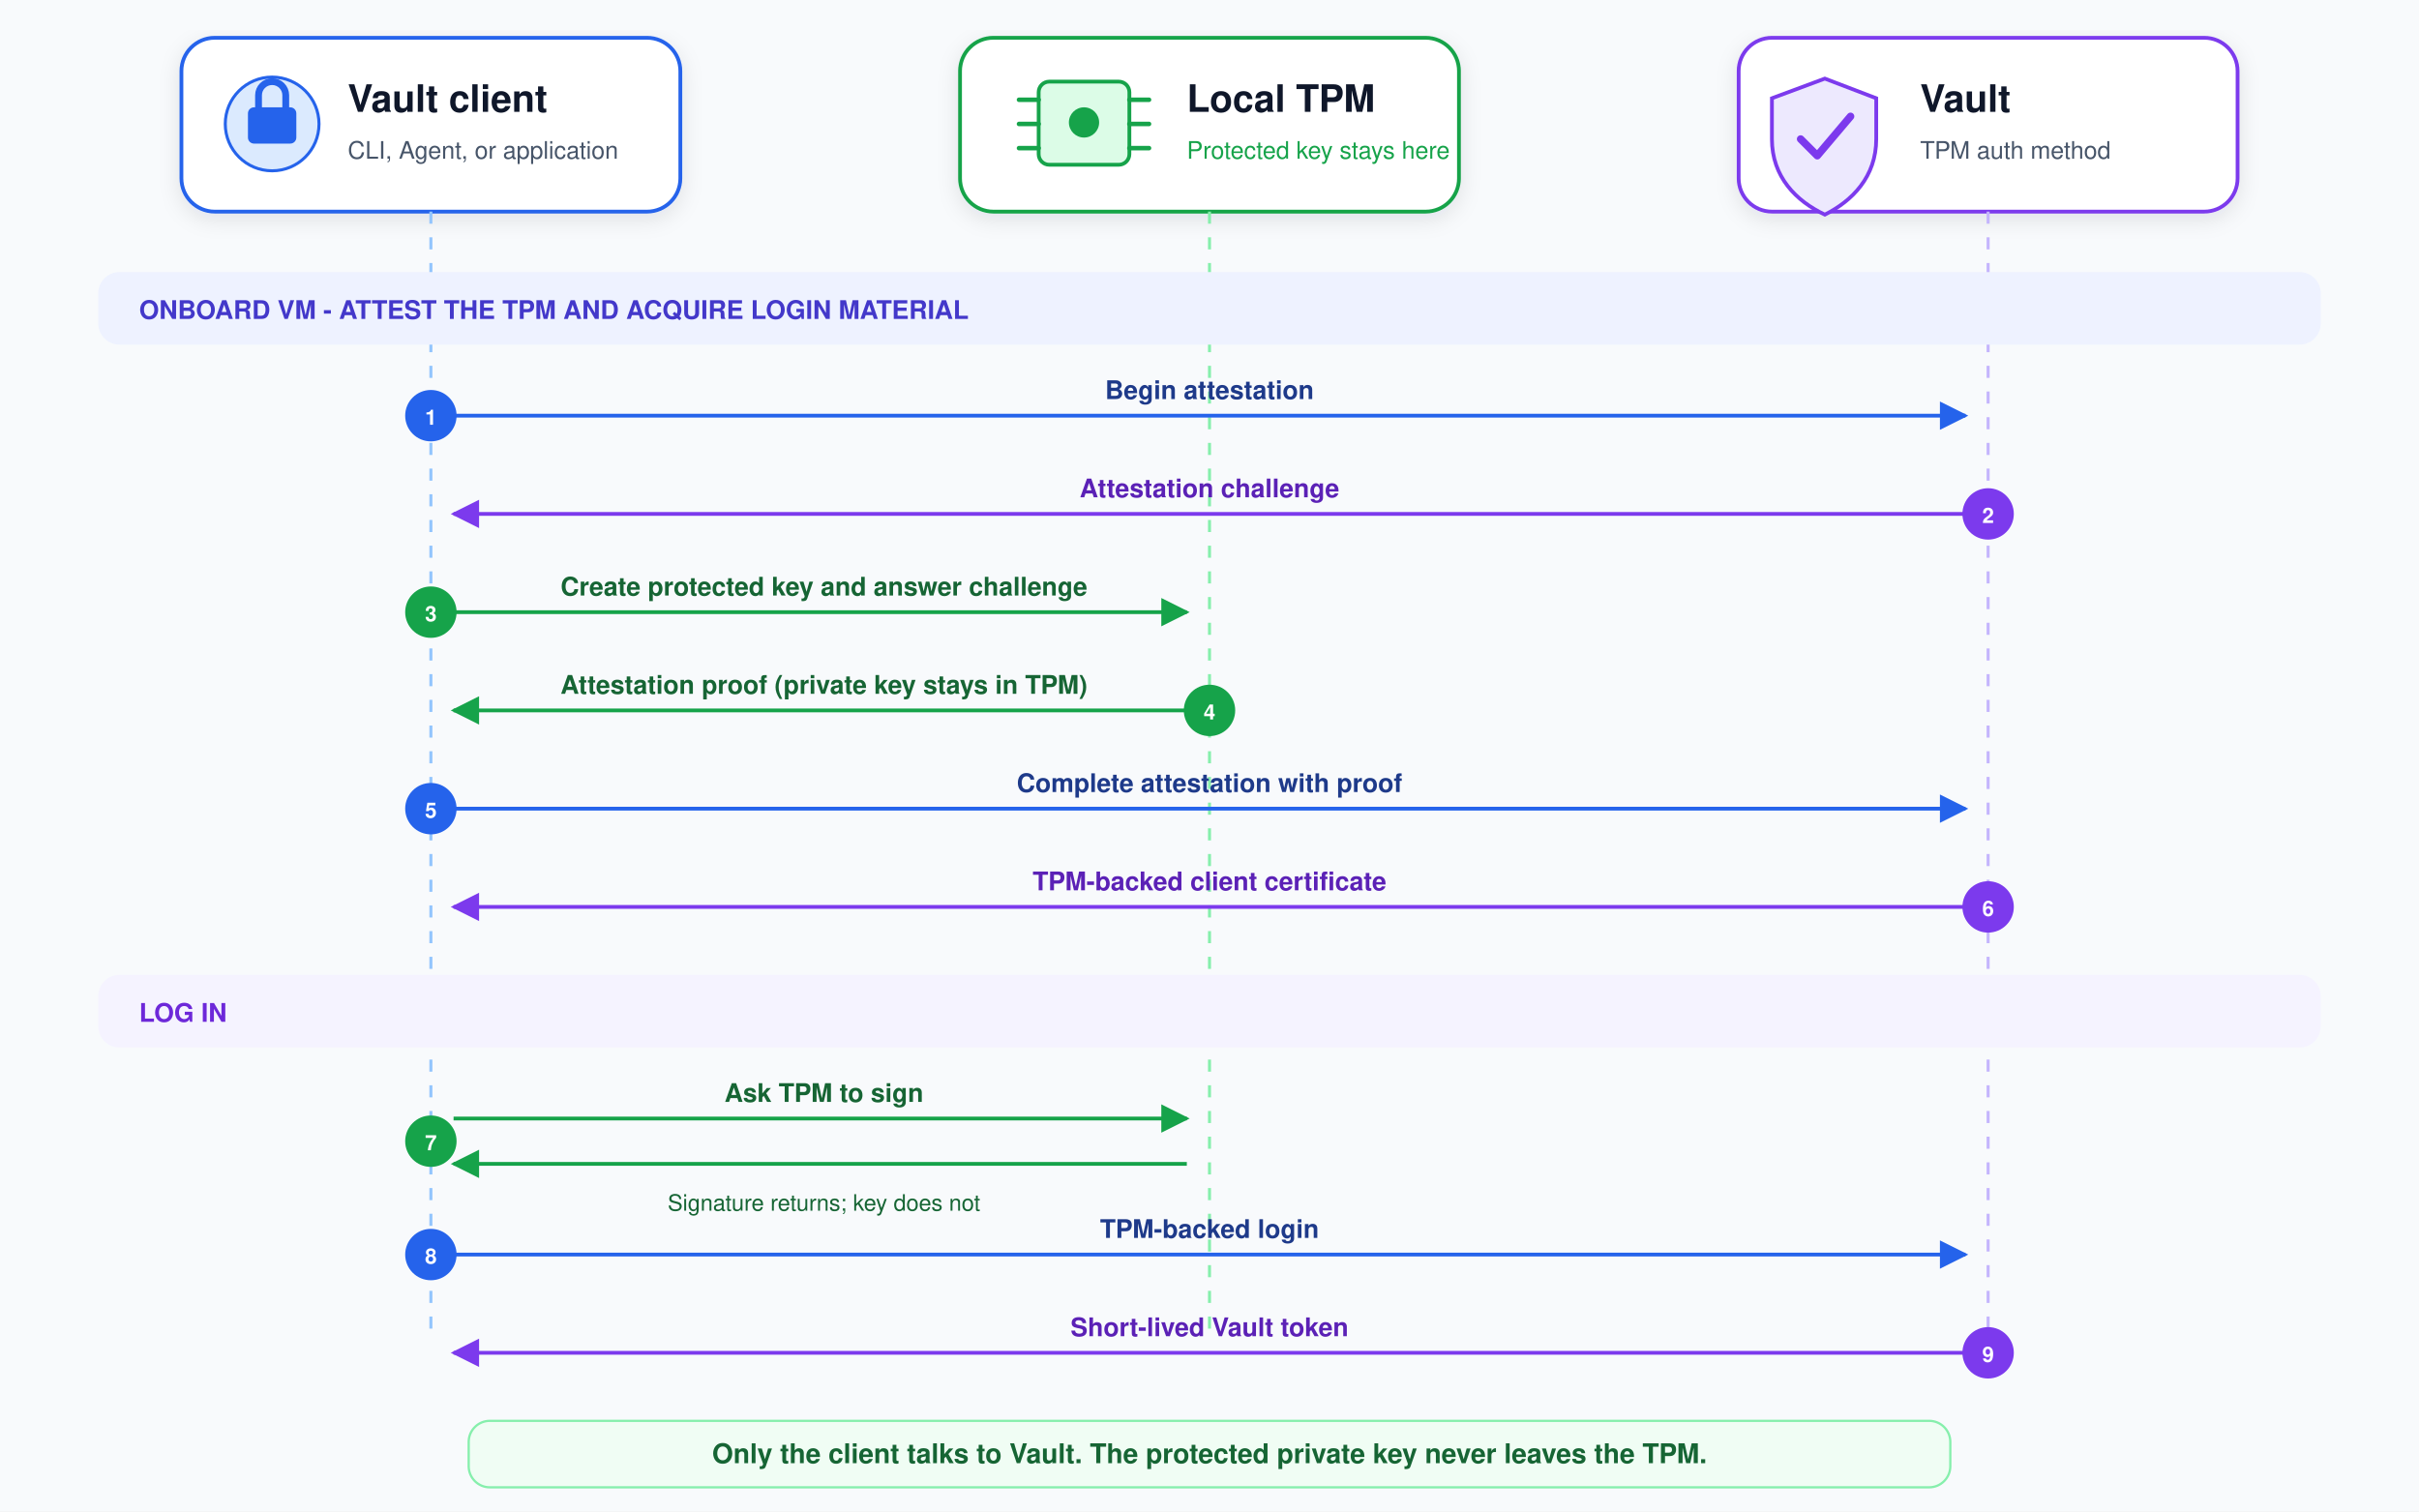
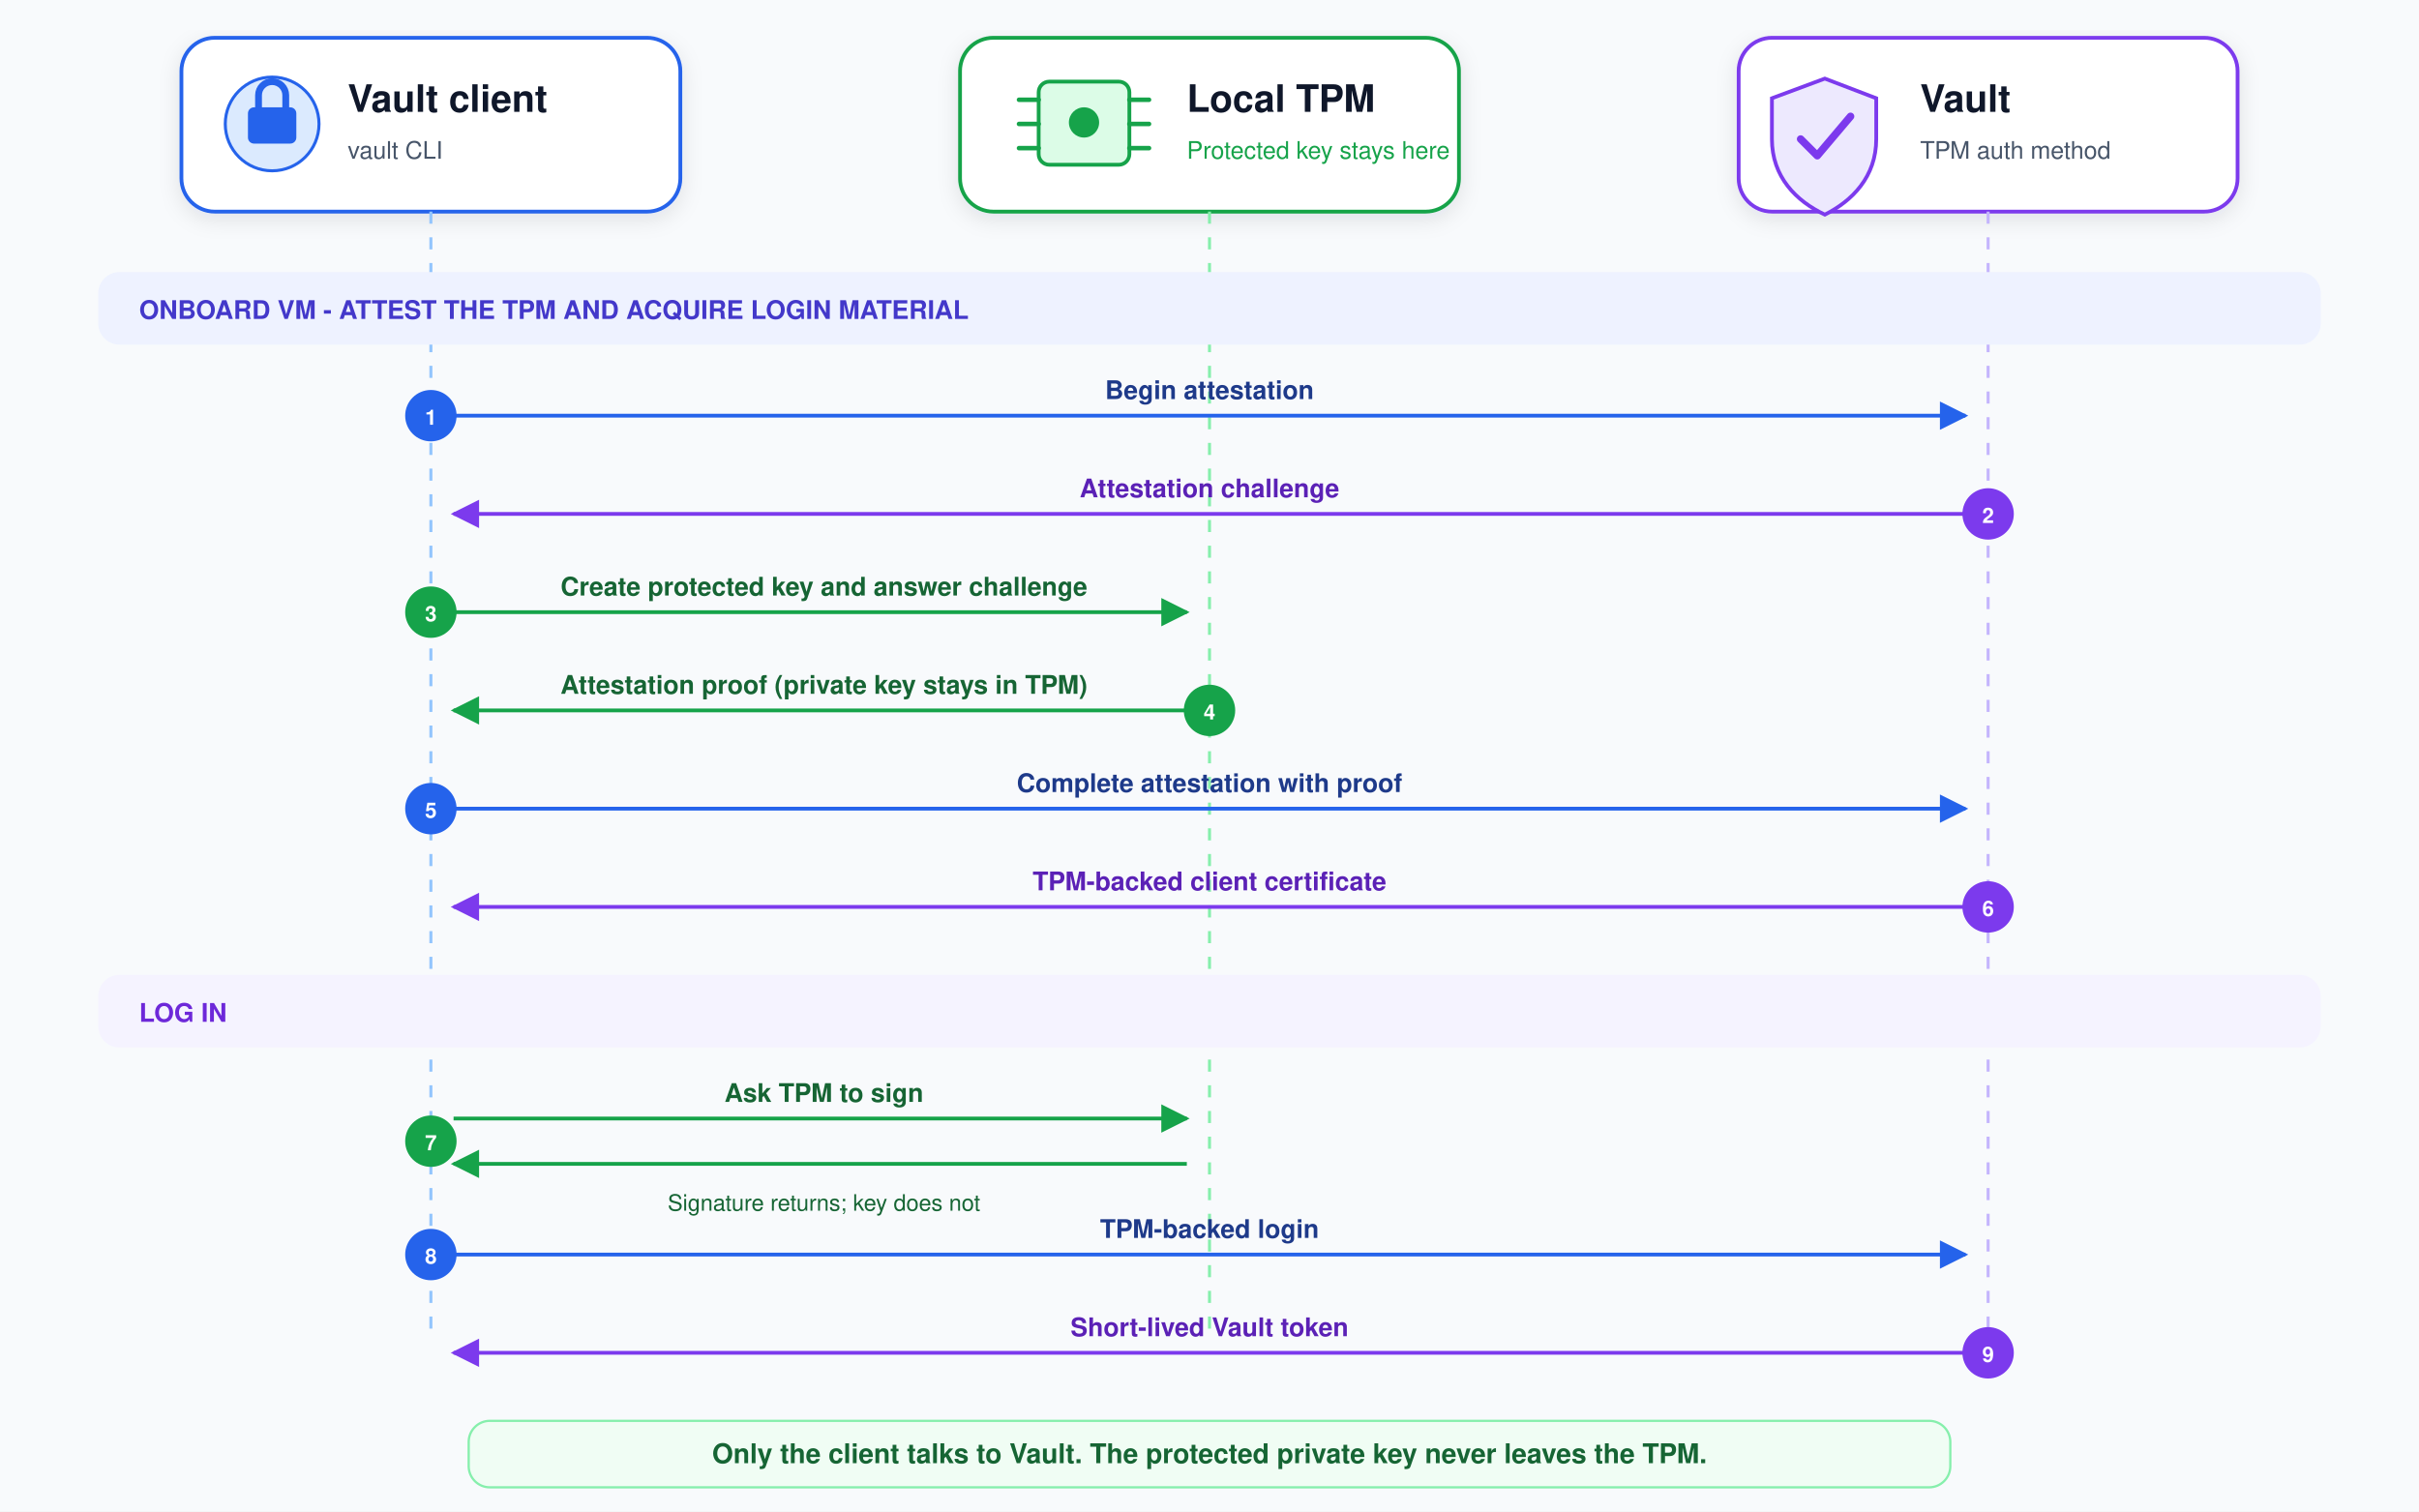
<svg xmlns="http://www.w3.org/2000/svg" width="1600" height="1000" viewBox="0 120 1600 1000" role="img" aria-labelledby="title desc" font-family="'Helvetica Neue', Helvetica, Arial, 'DejaVu Sans', sans-serif">
  <defs>
    <filter id="shadow" x="-8%" y="-8%" width="116%" height="124%">
      <feDropShadow dx="0" dy="4" stdDeviation="7" flood-color="#0F172A" flood-opacity="0.10" />
    </filter>
    <marker id="arrow-blue" viewBox="0 0 12 12" refX="10" refY="6" markerWidth="9" markerHeight="9" orient="auto">
      <path d="M1 1L11 6L1 11z" fill="#2563EB" />
    </marker>
    <marker id="arrow-green" viewBox="0 0 12 12" refX="10" refY="6" markerWidth="9" markerHeight="9" orient="auto">
      <path d="M1 1L11 6L1 11z" fill="#16A34A" />
    </marker>
    <marker id="arrow-purple" viewBox="0 0 12 12" refX="10" refY="6" markerWidth="9" markerHeight="9" orient="auto">
      <path d="M1 1L11 6L1 11z" fill="#7C3AED" />
    </marker>
  </defs>
  <rect width="1600" height="1120" fill="#F8FAFC" />
  <rect x="120" y="145" width="330" height="115" rx="22" fill="#FFFFFF" stroke="#2563EB" stroke-width="2.5" filter="url(#shadow)" />
  <circle cx="180" cy="202" r="31" fill="#DBEAFE" stroke="#2563EB" stroke-width="2" />
  <rect x="164" y="191" width="32" height="24" rx="4" fill="#2563EB" />
  <path d="M171 191v-8a9 9 0 0 1 18 0v8" fill="none" stroke="#2563EB" stroke-width="4.5" stroke-linecap="round" />
  <text x="230" y="194" font-size="25" font-weight="700" fill="#0F172A">Vault client</text>
-   <text x="230" y="225" font-size="16" fill="#475569">CLI, Agent, or application</text>
+   <text x="230" y="225" font-size="16" fill="#475569">vault CLI</text>
  <rect x="635" y="145" width="330" height="115" rx="22" fill="#FFFFFF" stroke="#16A34A" stroke-width="2.5" filter="url(#shadow)" />
  <rect x="687" y="174" width="60" height="55" rx="7" fill="#DCFCE7" stroke="#16A34A" stroke-width="2.5" />
  <path d="M674 186h13M674 202h13M674 218h13M747 186h13M747 202h13M747 218h13" stroke="#16A34A" stroke-width="3" stroke-linecap="round" />
  <circle cx="717" cy="201" r="10" fill="#16A34A" />
  <text x="785" y="194" font-size="25" font-weight="700" fill="#0F172A">Local TPM</text>
  <text x="785" y="225" font-size="16" fill="#16A34A">Protected key stays here</text>
  <rect x="1150" y="145" width="330" height="115" rx="22" fill="#FFFFFF" stroke="#7C3AED" stroke-width="2.5" filter="url(#shadow)" />
  <path d="M1207 172l34 13v27c0 25-16 41-34 50-19-9-35-25-35-50v-27z" fill="#EDE9FE" stroke="#7C3AED" stroke-width="2.5" />
  <path d="M1191 212l11 11 22-26" fill="none" stroke="#7C3AED" stroke-width="5" stroke-linecap="round" stroke-linejoin="round" />
  <text x="1270" y="194" font-size="25" font-weight="700" fill="#0F172A">Vault</text>
  <text x="1270" y="225" font-size="16" fill="#475569">TPM auth method</text>
  <path d="M285 260V1000" stroke="#93C5FD" stroke-width="2" stroke-dasharray="8 9" />
  <path d="M800 260V1000" stroke="#86EFAC" stroke-width="2" stroke-dasharray="8 9" />
  <path d="M1315 260V1000" stroke="#C4B5FD" stroke-width="2" stroke-dasharray="8 9" />
  <rect x="65" y="300" width="1470" height="48" rx="14" fill="#EEF2FF" />
  <text x="92" y="331" font-size="17" font-weight="700" fill="#4338CA">ONBOARD VM - ATTEST THE TPM AND ACQUIRE LOGIN MATERIAL</text>
  <path d="M300 395H1300" stroke="#2563EB" stroke-width="2.5" marker-end="url(#arrow-blue)" />
  <circle cx="285" cy="395" r="17" fill="#2563EB" />
  <text x="285" y="401" font-size="14" font-weight="700" text-anchor="middle" fill="#FFFFFF">1</text>
  <text x="800" y="384" font-size="17" font-weight="700" text-anchor="middle" fill="#1E3A8A">Begin attestation</text>
  <path d="M1300 460H300" stroke="#7C3AED" stroke-width="2.5" marker-end="url(#arrow-purple)" />
  <circle cx="1315" cy="460" r="17" fill="#7C3AED" />
  <text x="1315" y="466" font-size="14" font-weight="700" text-anchor="middle" fill="#FFFFFF">2</text>
  <text x="800" y="449" font-size="17" font-weight="700" text-anchor="middle" fill="#5B21B6">Attestation challenge</text>
  <path d="M300 525H785" stroke="#16A34A" stroke-width="2.5" marker-end="url(#arrow-green)" />
  <circle cx="285" cy="525" r="17" fill="#16A34A" />
  <text x="285" y="531" font-size="14" font-weight="700" text-anchor="middle" fill="#FFFFFF">3</text>
  <text x="545" y="514" font-size="17" font-weight="700" text-anchor="middle" fill="#166534">Create protected key and answer challenge</text>
  <path d="M785 590H300" stroke="#16A34A" stroke-width="2.5" marker-end="url(#arrow-green)" />
  <circle cx="800" cy="590" r="17" fill="#16A34A" />
  <text x="800" y="596" font-size="14" font-weight="700" text-anchor="middle" fill="#FFFFFF">4</text>
  <text x="545" y="579" font-size="17" font-weight="700" text-anchor="middle" fill="#166534">Attestation proof (private key stays in TPM)</text>
  <path d="M300 655H1300" stroke="#2563EB" stroke-width="2.5" marker-end="url(#arrow-blue)" />
  <circle cx="285" cy="655" r="17" fill="#2563EB" />
  <text x="285" y="661" font-size="14" font-weight="700" text-anchor="middle" fill="#FFFFFF">5</text>
  <text x="800" y="644" font-size="17" font-weight="700" text-anchor="middle" fill="#1E3A8A">Complete attestation with proof</text>
  <path d="M1300 720H300" stroke="#7C3AED" stroke-width="2.5" marker-end="url(#arrow-purple)" />
  <circle cx="1315" cy="720" r="17" fill="#7C3AED" />
  <text x="1315" y="726" font-size="14" font-weight="700" text-anchor="middle" fill="#FFFFFF">6</text>
  <text x="800" y="709" font-size="17" font-weight="700" text-anchor="middle" fill="#5B21B6">TPM-backed client certificate</text>
  <rect x="65" y="765" width="1470" height="48" rx="14" fill="#F5F3FF" />
  <text x="92" y="796" font-size="17" font-weight="700" fill="#6D28D9">LOG IN</text>
  <path d="M300 860H785" stroke="#16A34A" stroke-width="2.5" marker-end="url(#arrow-green)" />
  <path d="M785 890H300" stroke="#16A34A" stroke-width="2.5" marker-end="url(#arrow-green)" />
  <circle cx="285" cy="875" r="17" fill="#16A34A" />
  <text x="285" y="881" font-size="14" font-weight="700" text-anchor="middle" fill="#FFFFFF">7</text>
  <text x="545" y="849" font-size="17" font-weight="700" text-anchor="middle" fill="#166534">Ask TPM to sign</text>
  <text x="545" y="921" font-size="15" text-anchor="middle" fill="#166534">Signature returns; key does not</text>
  <path d="M300 950H1300" stroke="#2563EB" stroke-width="2.5" marker-end="url(#arrow-blue)" />
  <circle cx="285" cy="950" r="17" fill="#2563EB" />
  <text x="285" y="956" font-size="14" font-weight="700" text-anchor="middle" fill="#FFFFFF">8</text>
  <text x="800" y="939" font-size="17" font-weight="700" text-anchor="middle" fill="#1E3A8A">TPM-backed login</text>
  <path d="M1300 1015H300" stroke="#7C3AED" stroke-width="2.5" marker-end="url(#arrow-purple)" />
  <circle cx="1315" cy="1015" r="17" fill="#7C3AED" />
  <text x="1315" y="1021" font-size="14" font-weight="700" text-anchor="middle" fill="#FFFFFF">9</text>
  <text x="800" y="1004" font-size="17" font-weight="700" text-anchor="middle" fill="#5B21B6">Short-lived Vault token</text>
  <rect x="310" y="1060" width="980" height="44" rx="14" fill="#F0FDF4" stroke="#86EFAC" stroke-width="1.5" />
  <text x="800" y="1088" font-size="18" font-weight="700" text-anchor="middle" fill="#166534">Only the client talks to Vault. The protected private key never leaves the TPM.</text>
</svg>
